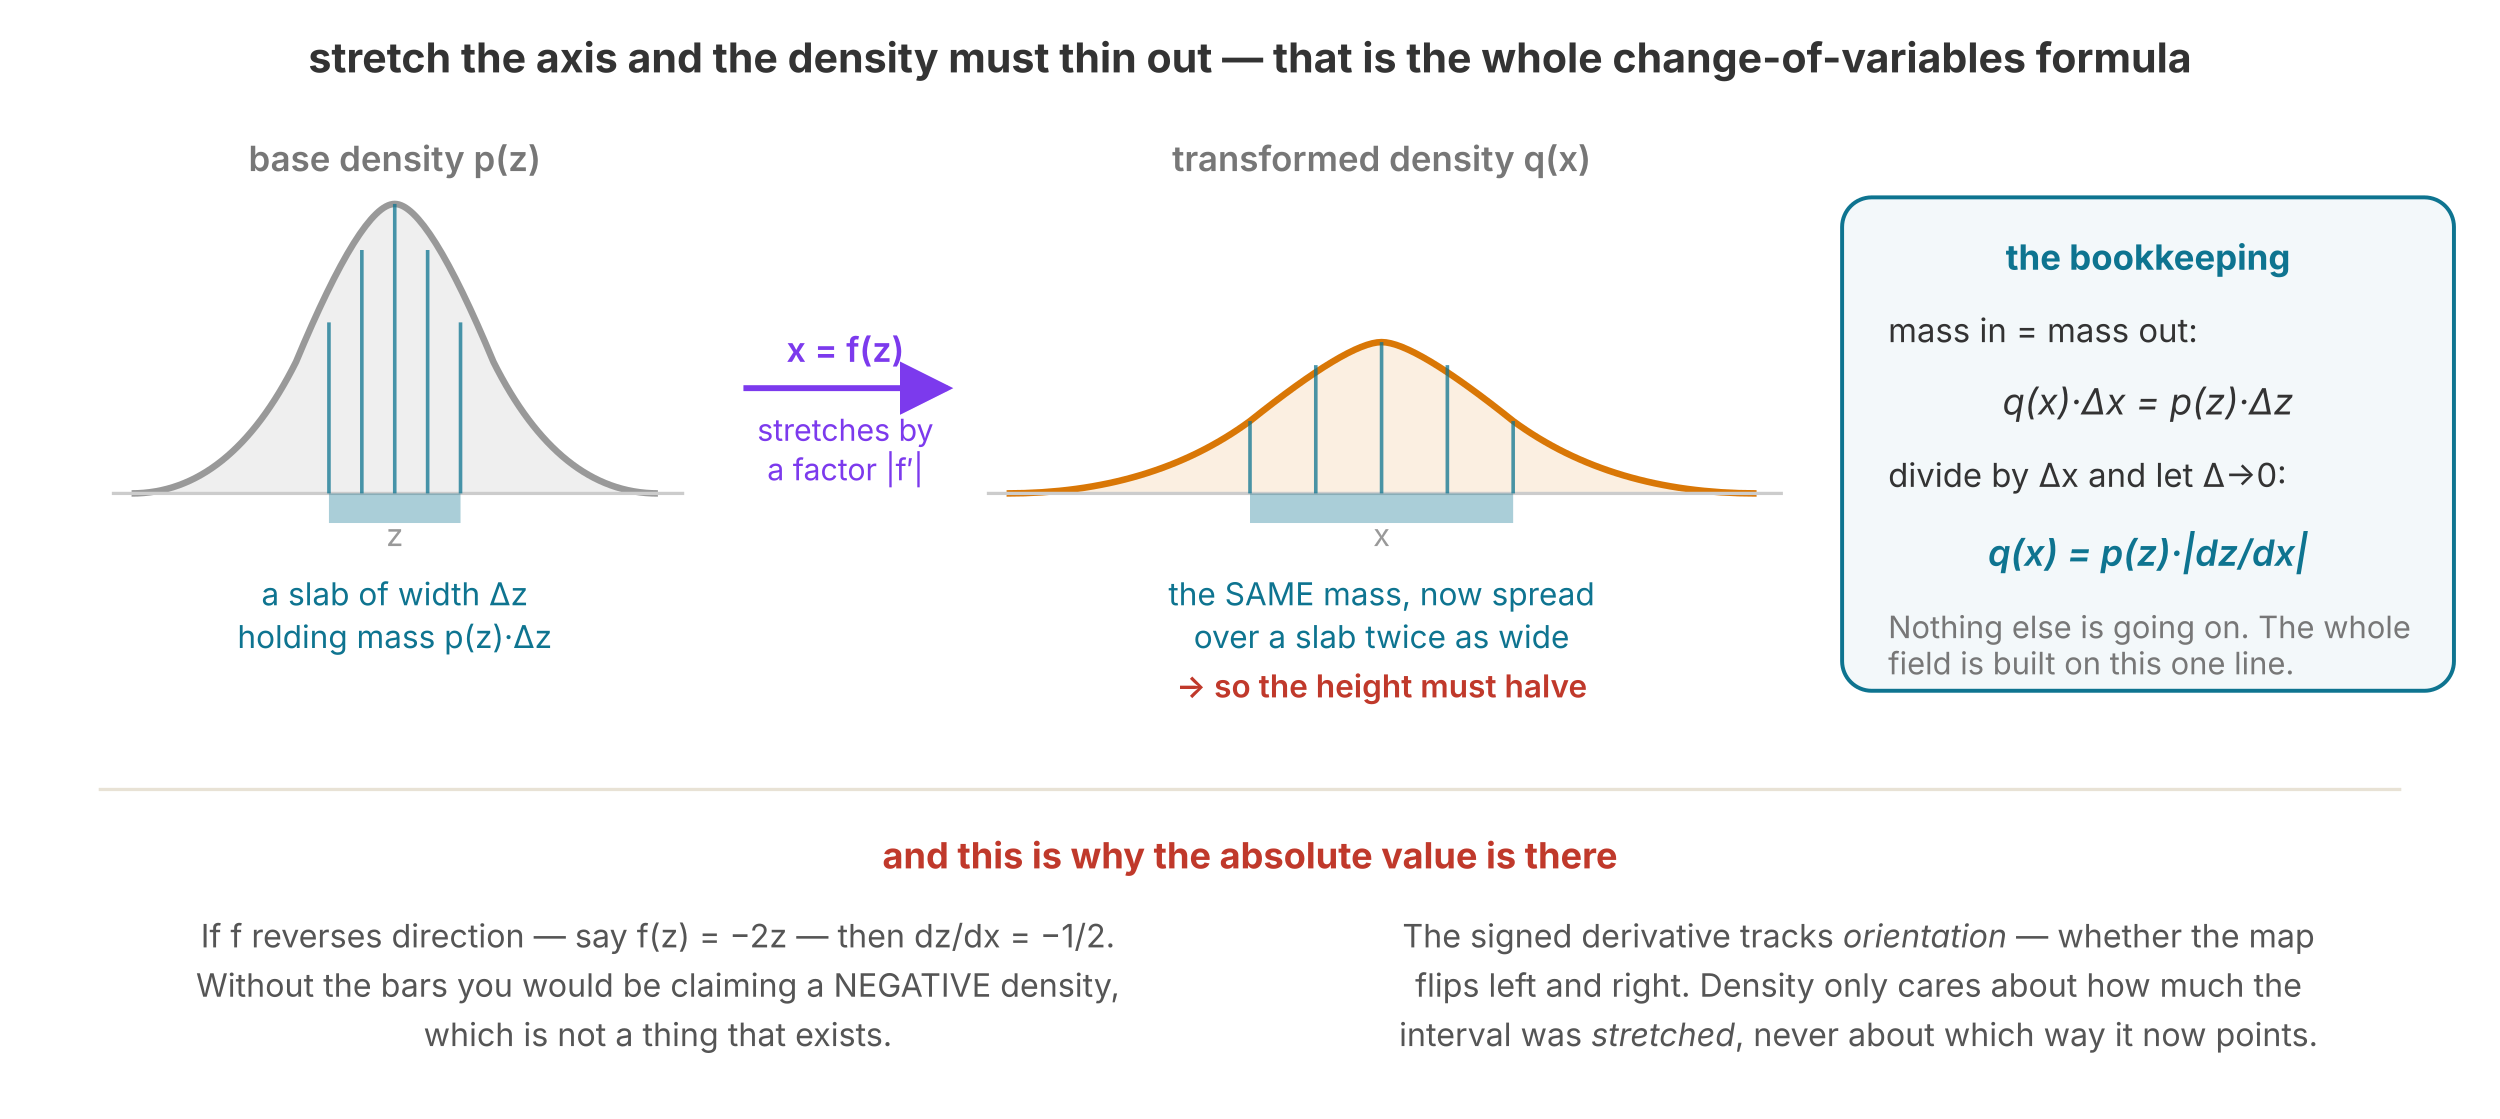
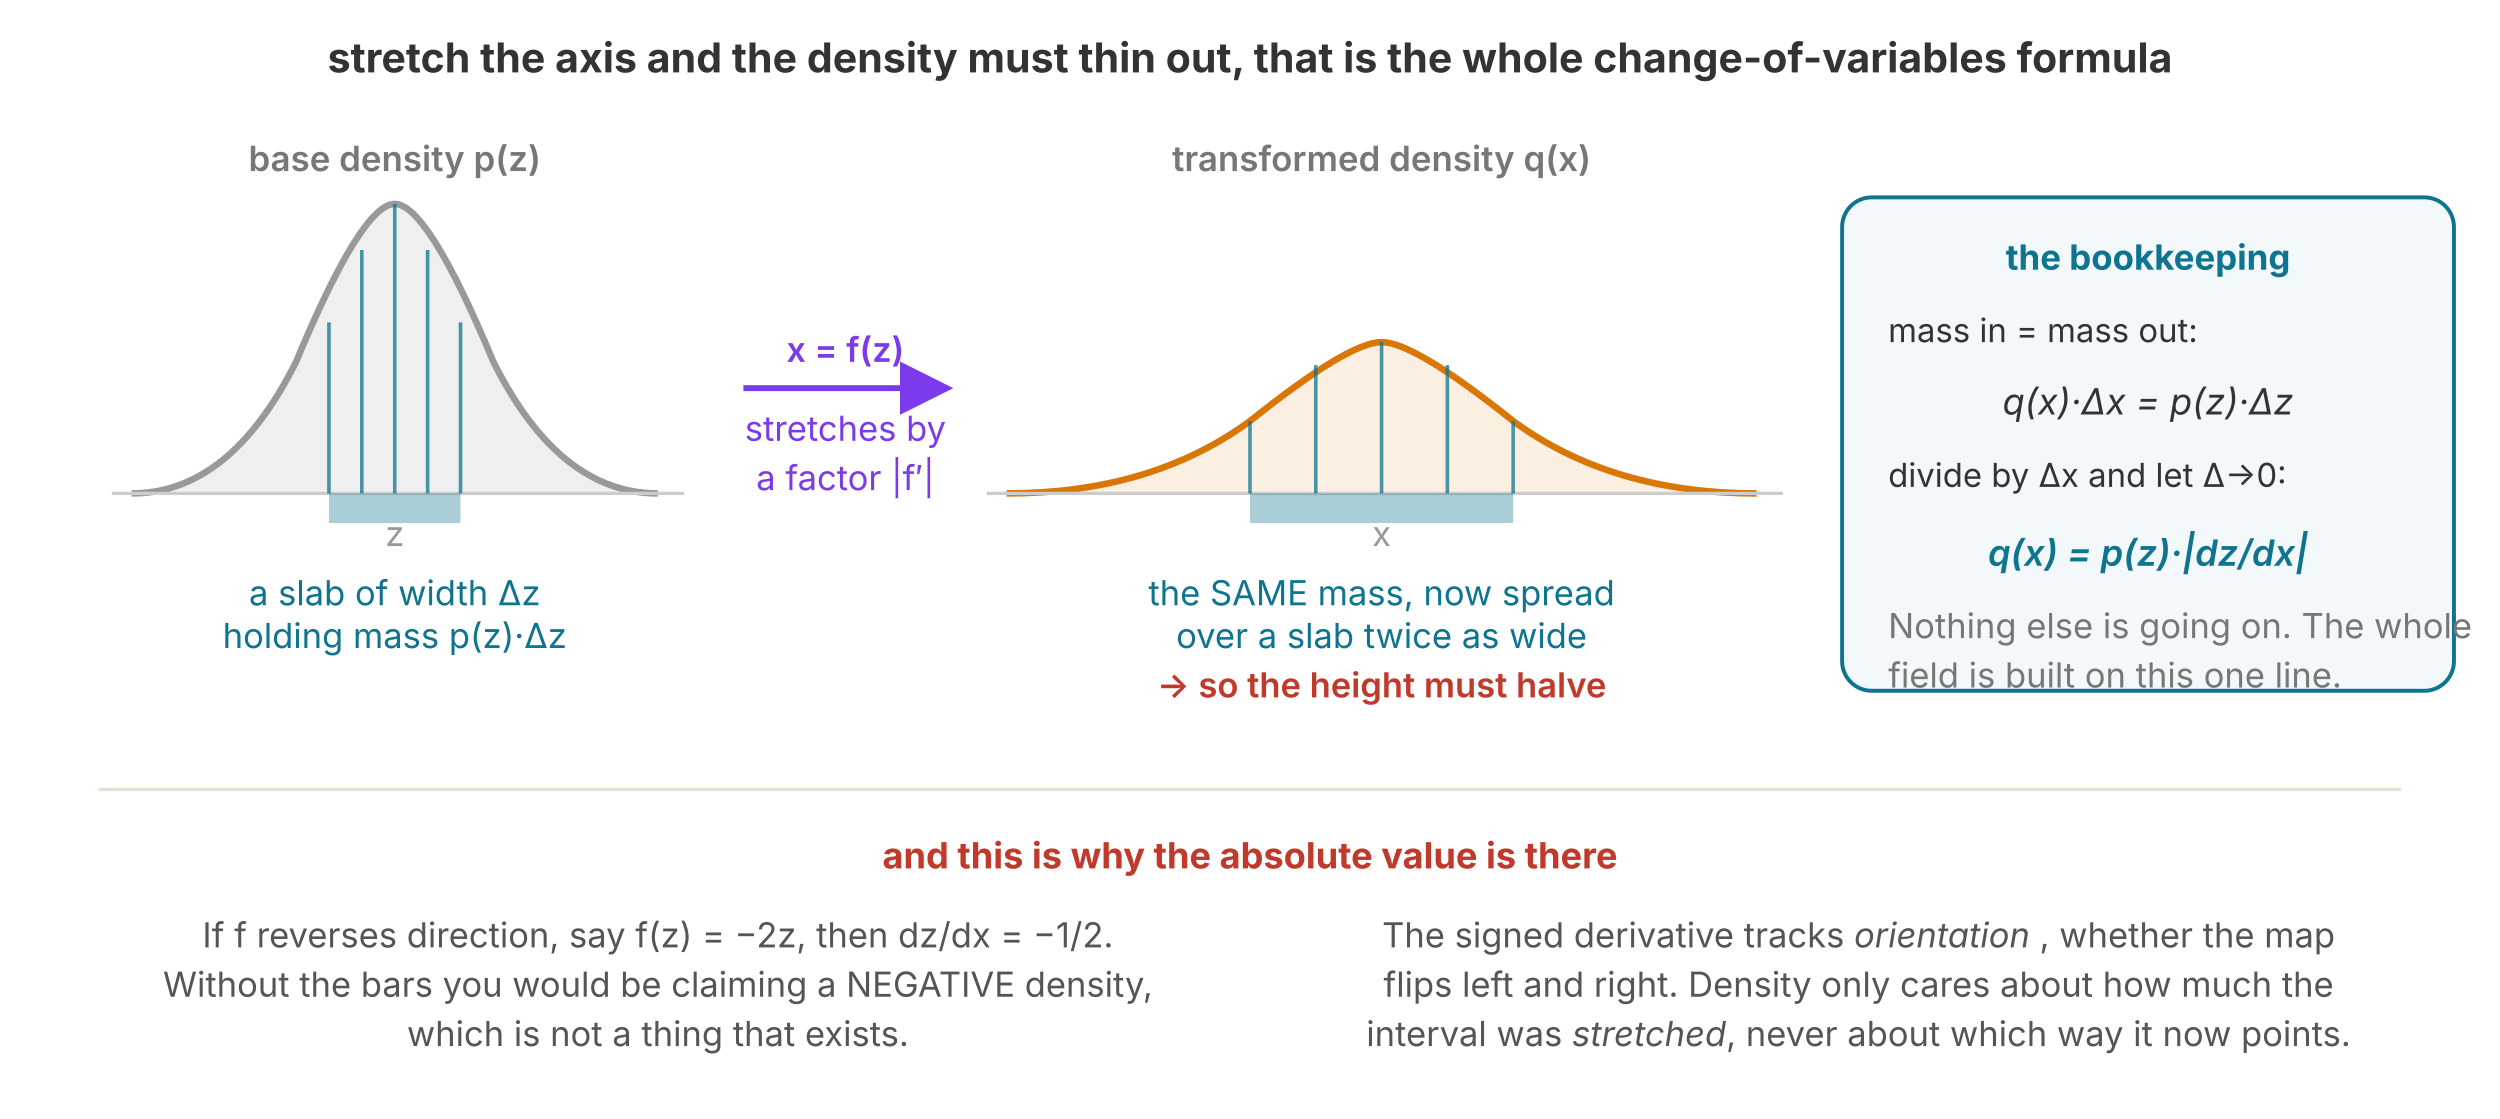
<svg xmlns="http://www.w3.org/2000/svg" viewBox="0 0 760 340" font-family="Inter, -apple-system, sans-serif">
-   <text x="380" y="22" text-anchor="middle" font-size="12.5" font-weight="700" fill="#333">stretch the axis and the density must thin out — that is the whole change-of-variables formula</text>
-   <text x="120" y="52" text-anchor="middle" font-size="10.6" font-weight="600" fill="#777">base density p(z)</text>
-   <path d="M 40 150 Q 70 150 90 110 Q 110 62 120 62 Q 130 62 150 110 Q 170 150 200 150" fill="rgba(140,140,140,0.14)" stroke="#999" stroke-width="2" />
-   <line x1="34" y1="150" x2="208" y2="150" stroke="#ccc" />
-   <text x="120" y="166" text-anchor="middle" font-size="9.4" fill="#999">z</text>
-   <g stroke="#0e7490" stroke-width="1.1" opacity="0.75">
+   <text x="380" y="22" text-anchor="middle" font-size="12.5" font-weight="700" fill="var(--fig-ink, #333)">stretch the axis and the density must thin out, that is the whole change-of-variables formula</text>
+   <text x="120" y="52" text-anchor="middle" font-size="10.6" font-weight="600" fill="var(--fig-muted, #777)">base density p(z)</text>
+   <path d="M 40 150 Q 70 150 90 110 Q 110 62 120 62 Q 130 62 150 110 Q 170 150 200 150" fill="rgba(140,140,140,0.14)" stroke="var(--fig-muted-2, #999)" stroke-width="2" />
+   <line x1="34" y1="150" x2="208" y2="150" stroke="var(--fig-line, #ccc)" />
+   <text x="120" y="166" text-anchor="middle" font-size="10.5" fill="var(--fig-muted-2, #999)">z</text>
+   <g stroke="var(--fig-teal, #0e7490)" stroke-width="1.1" opacity="0.75">
    <line x1="100" y1="150" x2="100" y2="98" />
    <line x1="110" y1="150" x2="110" y2="76" />
    <line x1="120" y1="150" x2="120" y2="62" />
    <line x1="130" y1="150" x2="130" y2="76" />
    <line x1="140" y1="150" x2="140" y2="98" />
  </g>
  <rect x="100" y="150" width="40" height="9" fill="rgba(14,116,144,0.35)" />
-   <text x="120" y="184" text-anchor="middle" font-size="9.6" fill="#0e7490">a slab of width Δz</text>
-   <text x="120" y="197" text-anchor="middle" font-size="9.6" fill="#0e7490">holding mass p(z)·Δz</text>
-   <path d="M 226 118 h 62" stroke="#7c3aed" stroke-width="1.8" marker-end="url(#ar)" />
+   <text x="120" y="184" text-anchor="middle" font-size="10.5" fill="var(--fig-teal, #0e7490)">a slab of width Δz</text>
+   <text x="120" y="197" text-anchor="middle" font-size="10.5" fill="var(--fig-teal, #0e7490)">holding mass p(z)·Δz</text>
+   <path d="M 226 118 h 62" stroke="var(--fig-purple, #7c3aed)" stroke-width="1.8" marker-end="url(#ar)" />
  <defs>
    <marker id="ar" markerWidth="9" markerHeight="9" refX="8" refY="4.5" orient="auto">
-       <path d="M0,0 L9,4.5 L0,9 z" fill="#7c3aed" />
+       <path d="M0,0 L9,4.5 L0,9 z" fill="var(--fig-purple, #7c3aed)" />
    </marker>
  </defs>
-   <text x="257" y="110" text-anchor="middle" font-size="10.4" font-weight="600" fill="#7c3aed">x = f(z)</text>
-   <text x="257" y="134" text-anchor="middle" font-size="9.2" fill="#7c3aed">stretches by</text>
-   <text x="257" y="146" text-anchor="middle" font-size="9.2" fill="#7c3aed">a factor |f′|</text>
-   <text x="420" y="52" text-anchor="middle" font-size="10.6" font-weight="600" fill="#777">transformed density q(x)</text>
-   <path d="M 306 150 Q 350 150 380 128 Q 410 104 420 104 Q 430 104 460 128 Q 490 150 534 150" fill="rgba(217,119,6,0.12)" stroke="#d97706" stroke-width="2" />
-   <line x1="300" y1="150" x2="542" y2="150" stroke="#ccc" />
-   <text x="420" y="166" text-anchor="middle" font-size="9.4" fill="#999">x</text>
-   <g stroke="#0e7490" stroke-width="1.1" opacity="0.75">
+   <text x="257" y="110" text-anchor="middle" font-size="10.4" font-weight="600" fill="var(--fig-purple, #7c3aed)">x = f(z)</text>
+   <text x="257" y="134" text-anchor="middle" font-size="10.5" fill="var(--fig-purple, #7c3aed)">stretches by</text>
+   <text x="257" y="149" text-anchor="middle" font-size="10.5" fill="var(--fig-purple, #7c3aed)">a factor |f′|</text>
+   <text x="420" y="52" text-anchor="middle" font-size="10.6" font-weight="600" fill="var(--fig-muted, #777)">transformed density q(x)</text>
+   <path d="M 306 150 Q 350 150 380 128 Q 410 104 420 104 Q 430 104 460 128 Q 490 150 534 150" fill="rgba(217,119,6,0.12)" stroke="var(--fig-amber, #d97706)" stroke-width="2" />
+   <line x1="300" y1="150" x2="542" y2="150" stroke="var(--fig-line, #ccc)" />
+   <text x="420" y="166" text-anchor="middle" font-size="10.5" fill="var(--fig-muted-2, #999)">x</text>
+   <g stroke="var(--fig-teal, #0e7490)" stroke-width="1.1" opacity="0.75">
    <line x1="380" y1="150" x2="380" y2="128" />
    <line x1="400" y1="150" x2="400" y2="111" />
    <line x1="420" y1="150" x2="420" y2="104" />
    <line x1="440" y1="150" x2="440" y2="111" />
    <line x1="460" y1="150" x2="460" y2="128" />
  </g>
  <rect x="380" y="150" width="80" height="9" fill="rgba(14,116,144,0.35)" />
-   <text x="420" y="184" text-anchor="middle" font-size="9.6" fill="#0e7490">the SAME mass, now spread</text>
-   <text x="420" y="197" text-anchor="middle" font-size="9.6" fill="#0e7490">over a slab twice as wide</text>
-   <text x="420" y="212" text-anchor="middle" font-size="9.6" font-weight="600" fill="#c0392b">→ so the height must halve</text>
-   <rect x="560" y="60" width="186" height="150" rx="9" fill="rgba(14,116,144,0.05)" stroke="#0e7490" stroke-width="1.2" />
-   <text x="653" y="82" text-anchor="middle" font-size="10.6" font-weight="700" fill="#0e7490">the bookkeeping</text>
-   <text x="574" y="104" font-size="10" fill="#333">mass in = mass out:</text>
-   <text x="653" y="126" text-anchor="middle" font-size="11" fill="#333" font-style="italic">q(x)·Δx = p(z)·Δz</text>
-   <text x="574" y="148" font-size="10" fill="#333">divide by Δx and let Δ→0:</text>
-   <text x="653" y="172" text-anchor="middle" font-size="11" fill="#0e7490" font-weight="600" font-style="italic">q(x) = p(z)·|dz/dx|</text>
-   <text x="574" y="194" font-size="9.4" fill="#777">Nothing else is going on. The whole</text>
-   <text x="574" y="205" font-size="9.4" fill="#777">field is built on this one line.</text>
-   <line x1="30" y1="240" x2="730" y2="240" stroke="#e8e2d5" />
-   <text x="380" y="264" text-anchor="middle" font-size="11" font-weight="700" fill="#c0392b">and this is why the absolute value is there</text>
-   <text x="200" y="288" text-anchor="middle" font-size="9.8" fill="#555">If f reverses direction — say f(z) = −2z — then dz/dx = −1/2.</text>
-   <text x="200" y="303" text-anchor="middle" font-size="9.8" fill="#555">Without the bars you would be claiming a NEGATIVE density,</text>
-   <text x="200" y="318" text-anchor="middle" font-size="9.8" fill="#555">which is not a thing that exists.</text>
-   <text x="565" y="288" text-anchor="middle" font-size="9.8" fill="#555">The signed derivative tracks <tspan font-style="italic">orientation</tspan> — whether the map</text>
-   <text x="565" y="303" text-anchor="middle" font-size="9.8" fill="#555">flips left and right. Density only cares about how much the</text>
-   <text x="565" y="318" text-anchor="middle" font-size="9.8" fill="#555">interval was <tspan font-style="italic">stretched</tspan>, never about which way it now points.</text>
+   <text x="420" y="184" text-anchor="middle" font-size="10.5" fill="var(--fig-teal, #0e7490)">the SAME mass, now spread</text>
+   <text x="420" y="197" text-anchor="middle" font-size="10.5" fill="var(--fig-teal, #0e7490)">over a slab twice as wide</text>
+   <text x="420" y="212" text-anchor="middle" font-size="10.5" font-weight="600" fill="var(--fig-red, #c0392b)">→ so the height must halve</text>
+   <rect x="560" y="60" width="186" height="150" rx="9" fill="rgba(14,116,144,0.05)" stroke="var(--fig-teal, #0e7490)" stroke-width="1.2" />
+   <text x="653" y="82" text-anchor="middle" font-size="10.6" font-weight="700" fill="var(--fig-teal, #0e7490)">the bookkeeping</text>
+   <text x="574" y="104" font-size="10" fill="var(--fig-ink, #333)">mass in = mass out:</text>
+   <text x="653" y="126" text-anchor="middle" font-size="11" fill="var(--fig-ink, #333)" font-style="italic">q(x)·Δx = p(z)·Δz</text>
+   <text x="574" y="148" font-size="10" fill="var(--fig-ink, #333)">divide by Δx and let Δ→0:</text>
+   <text x="653" y="172" text-anchor="middle" font-size="11" fill="var(--fig-teal, #0e7490)" font-weight="600" font-style="italic">q(x) = p(z)·|dz/dx|</text>
+   <text x="574" y="194" font-size="10.5" fill="var(--fig-muted, #777)">Nothing else is going on. The whole</text>
+   <text x="574" y="209" font-size="10.5" fill="var(--fig-muted, #777)">field is built on this one line.</text>
+   <line x1="30" y1="240" x2="730" y2="240" stroke="var(--fig-amber-bg, #e8e2d5)" />
+   <text x="380" y="264" text-anchor="middle" font-size="11" font-weight="700" fill="var(--fig-red, #c0392b)">and this is why the absolute value is there</text>
+   <text x="200" y="288" text-anchor="middle" font-size="10.5" fill="var(--fig-ink-2, #555)">If f reverses direction, say f(z) = −2z, then dz/dx = −1/2.</text>
+   <text x="200" y="303" text-anchor="middle" font-size="10.5" fill="var(--fig-ink-2, #555)">Without the bars you would be claiming a NEGATIVE density,</text>
+   <text x="200" y="318" text-anchor="middle" font-size="10.5" fill="var(--fig-ink-2, #555)">which is not a thing that exists.</text>
+   <text x="565" y="288" text-anchor="middle" font-size="10.5" fill="var(--fig-ink-2, #555)">The signed derivative tracks <tspan font-style="italic">orientation</tspan> , whether the map</text>
+   <text x="565" y="303" text-anchor="middle" font-size="10.5" fill="var(--fig-ink-2, #555)">flips left and right. Density only cares about how much the</text>
+   <text x="565" y="318" text-anchor="middle" font-size="10.5" fill="var(--fig-ink-2, #555)">interval was <tspan font-style="italic">stretched</tspan>, never about which way it now points.</text>
</svg>
